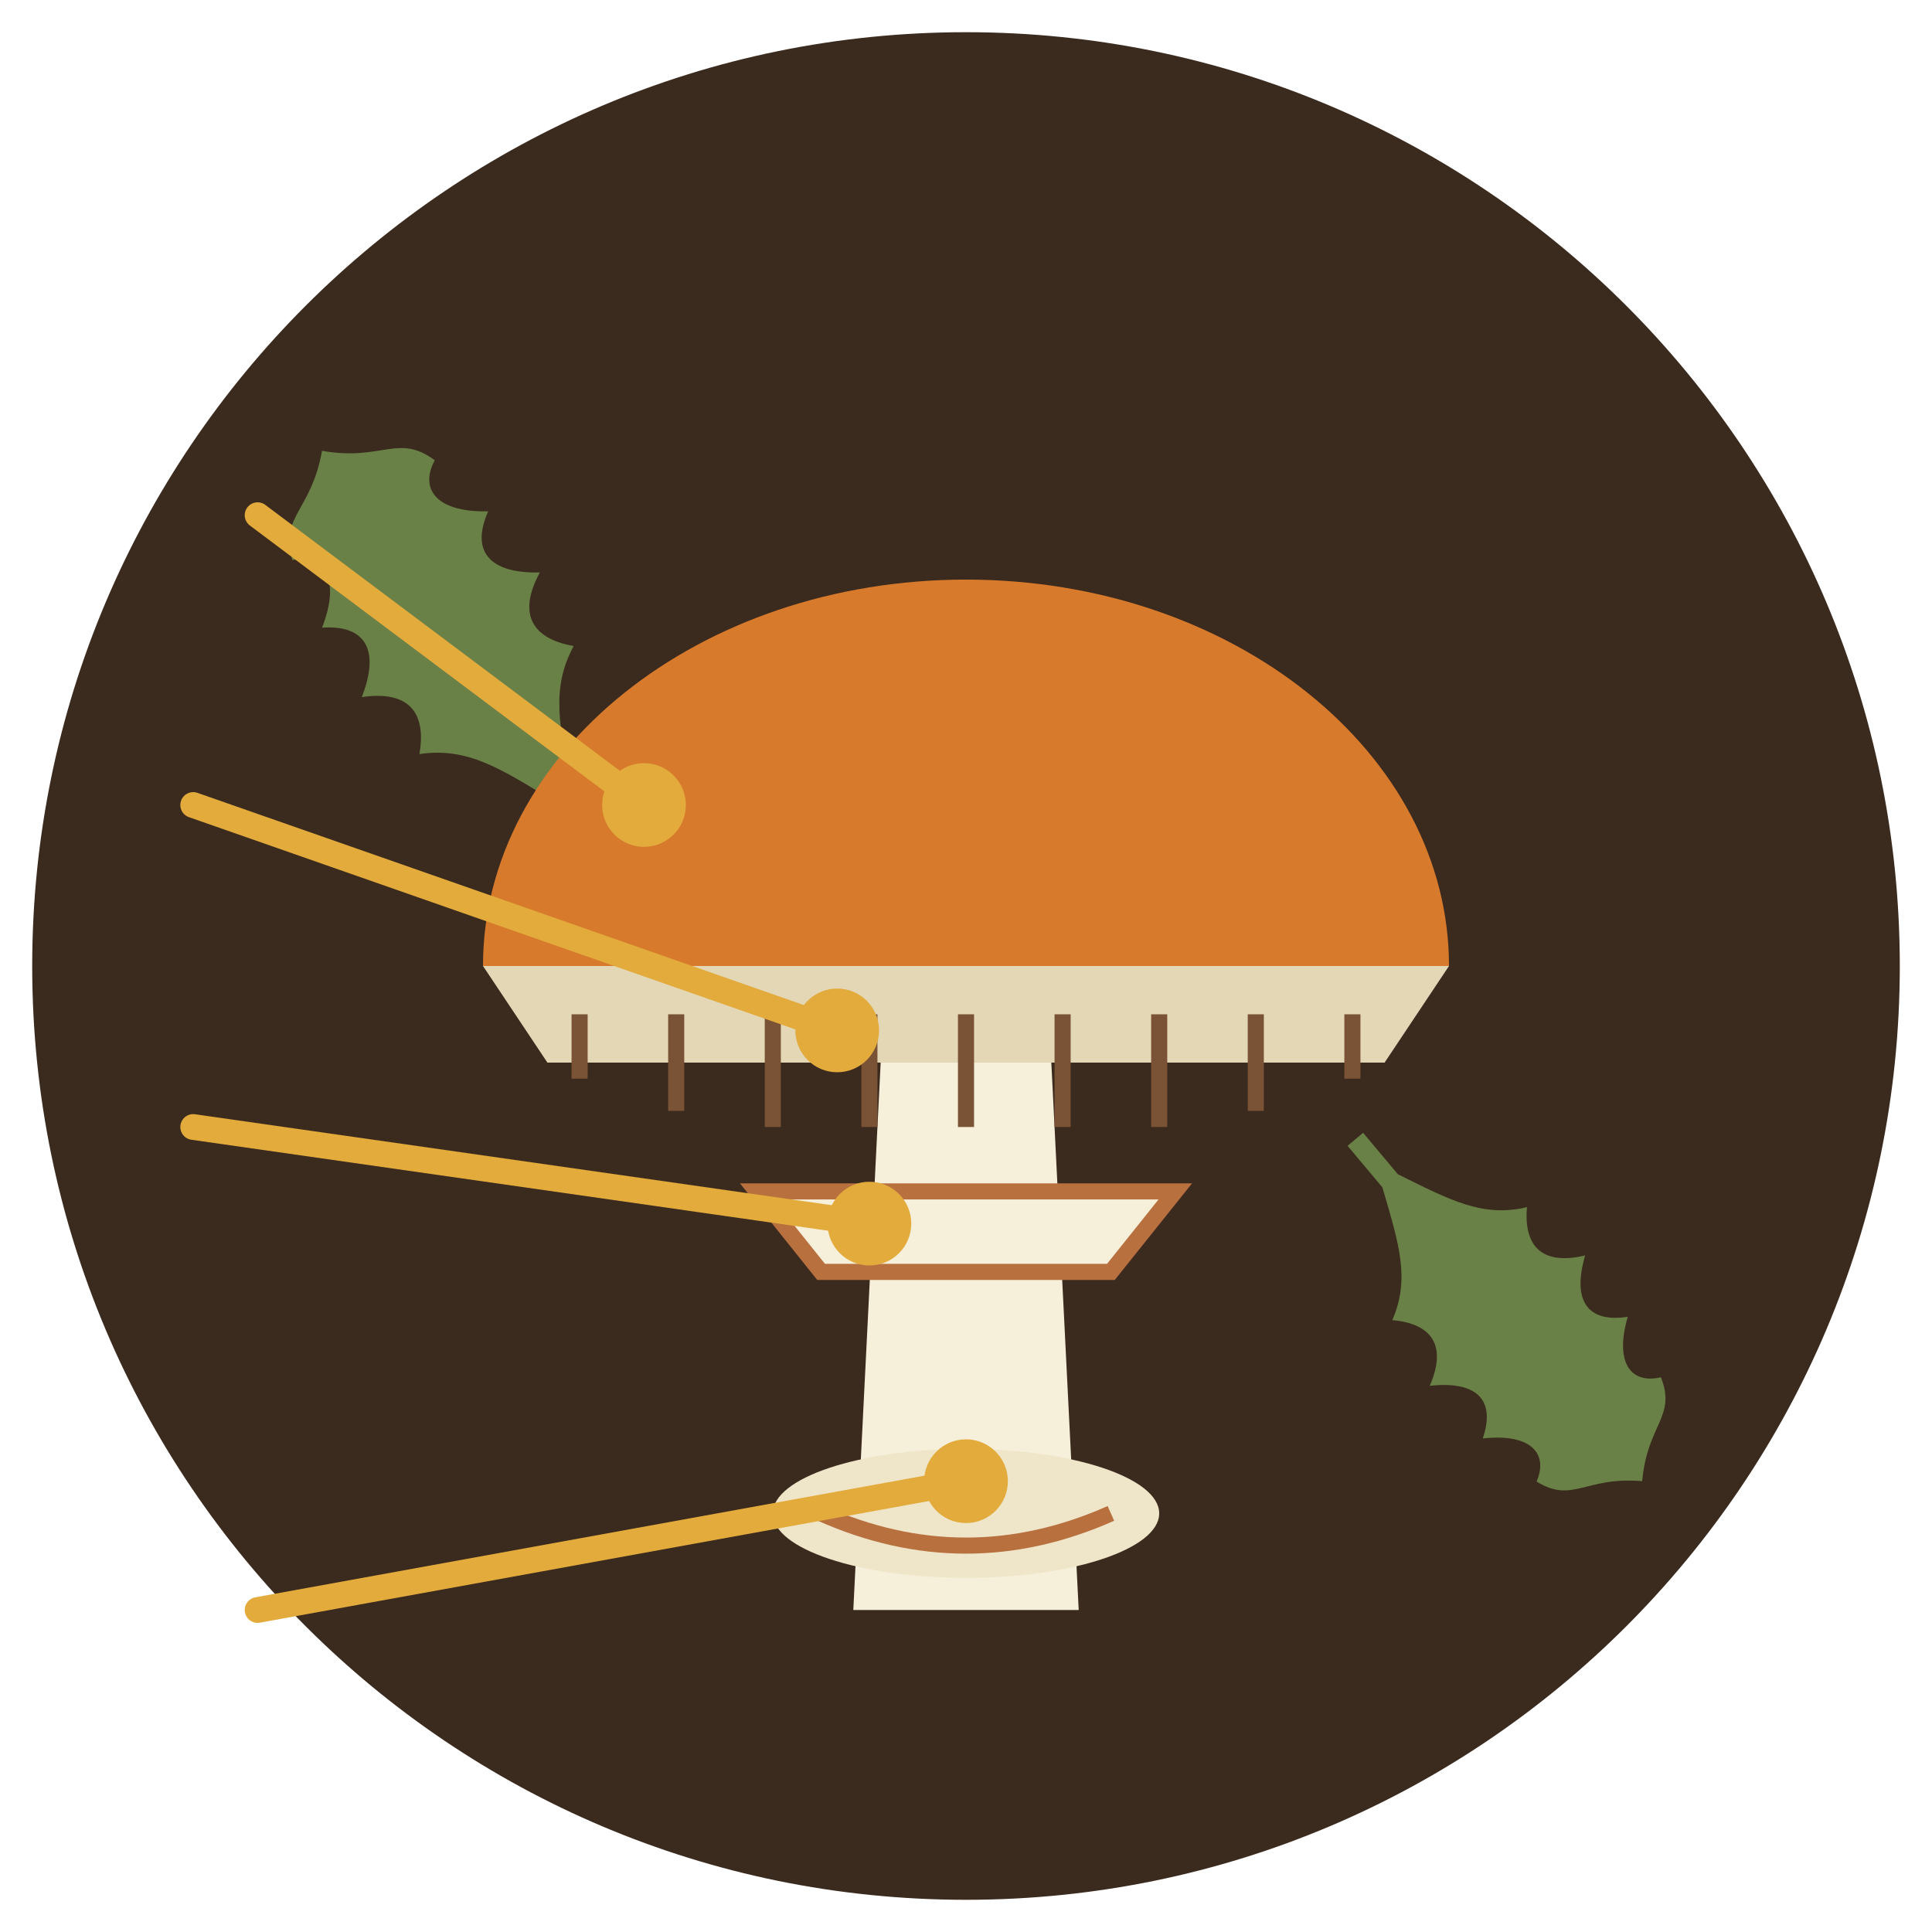
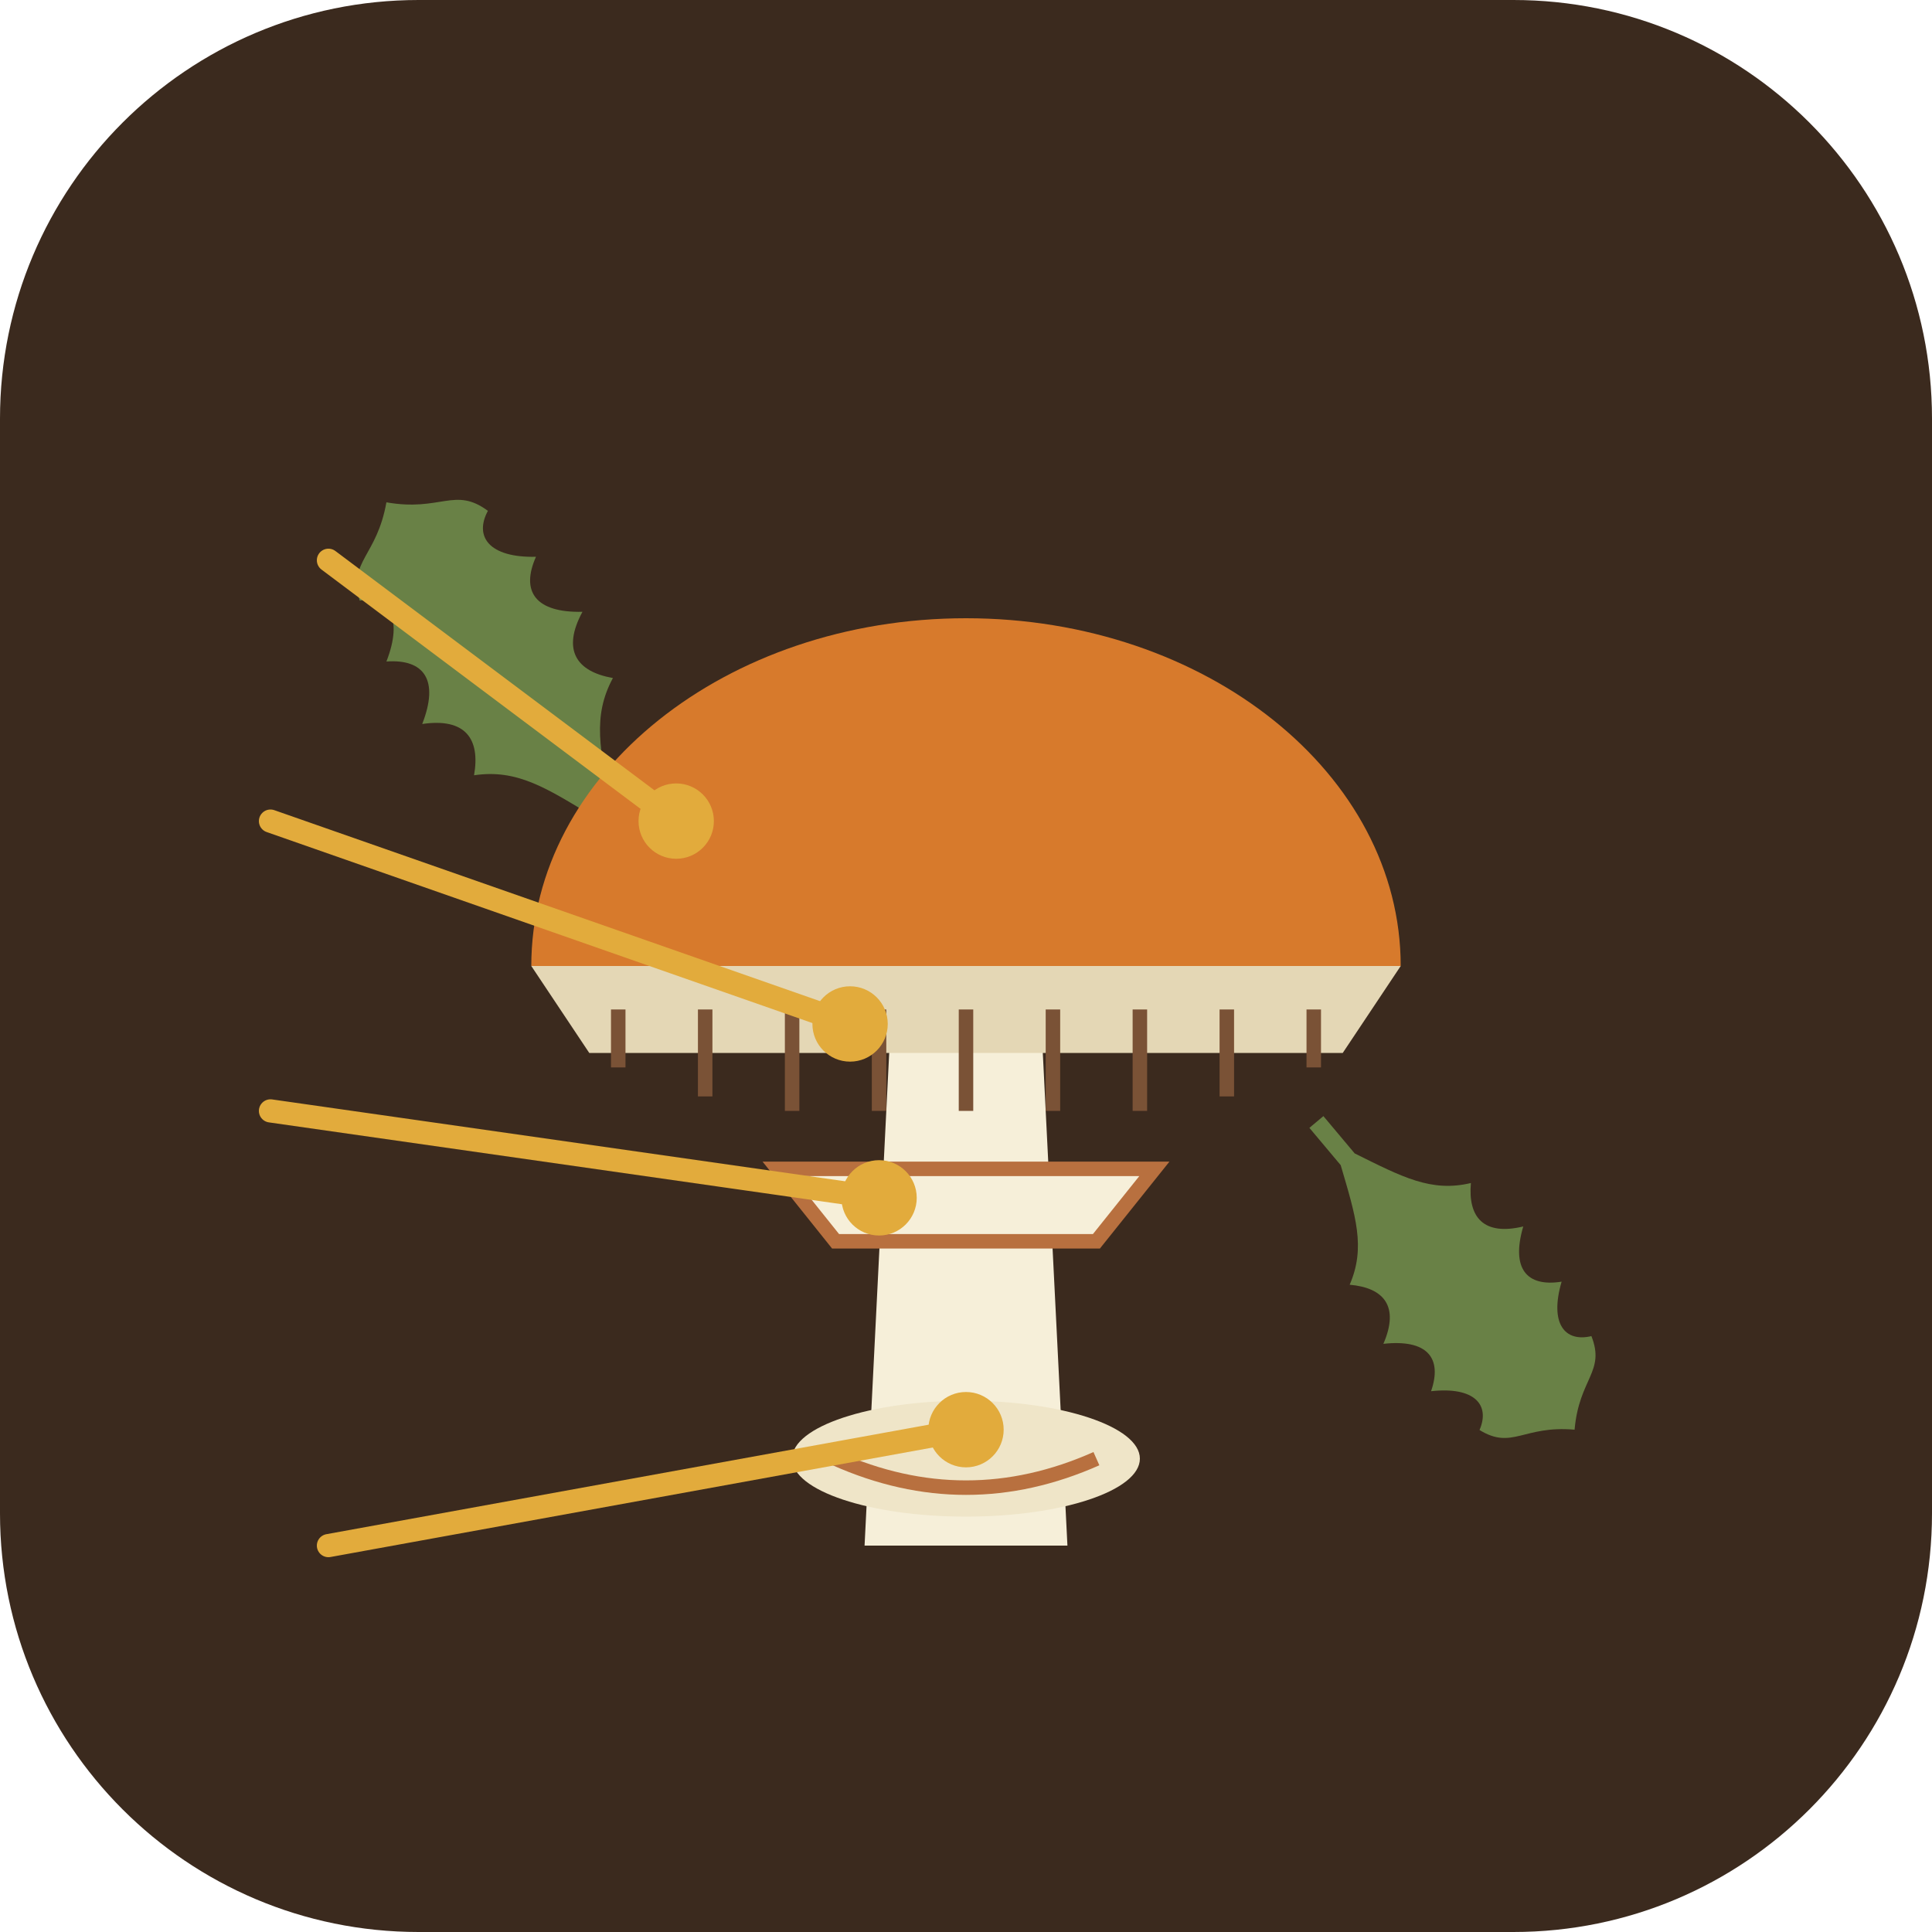
<svg xmlns="http://www.w3.org/2000/svg" viewBox="0 0 120 120" aria-hidden="true">
-   <circle cx="60" cy="60" r="58" fill="#3B2A1E" />
-   <g opacity=".9">
-     <g transform="translate(20 28) rotate(-35) scale(0.45)">
-       <path d="M0 0 C6 6 10 4 12 10 C8 12 8 16 14 20 C9 23 9 27 15 31 C9 34 9 38 13 42 C7 45 5 50 1.5 58 L1.5 66 L-1.5 66 L-1.5 58 C-5 50 -7 45 -13 42 C-9 38 -9 34 -15 31 C-9 27 -9 23 -14 20 C-8 16 -8 12 -12 10 C-10 4 -6 6 0 0Z" fill="#6E8B4A" />
+   <rect width="120" height="120" rx="26" fill="#3B2A1E" />
+   <g transform="translate(60 60) scale(.9) translate(-60 -60)">
+     <g opacity=".9">
+       <g transform="translate(20 28) rotate(-35) scale(0.45)">
+         <path d="M0 0 C6 6 10 4 12 10 C8 12 8 16 14 20 C9 23 9 27 15 31 C9 34 9 38 13 42 C7 45 5 50 1.5 58 L1.5 66 L-1.5 66 L-1.5 58 C-5 50 -7 45 -13 42 C-9 38 -9 34 -15 31 C-9 27 -9 23 -14 20 C-8 16 -8 12 -12 10 C-10 4 -6 6 0 0Z" fill="#6E8B4A" />
+       </g>
+       <g transform="translate(102 92) rotate(140) scale(0.42)">
+         <path d="M0 0 C6 6 10 4 12 10 C8 12 8 16 14 20 C9 23 9 27 15 31 C9 34 9 38 13 42 C7 45 5 50 1.5 58 L1.5 66 L-1.5 66 L-1.5 58 C-5 50 -7 45 -13 42 C-9 38 -9 34 -15 31 C-9 27 -9 23 -14 20 C-8 16 -8 12 -12 10 C-10 4 -6 6 0 0Z" fill="#6E8B4A" />
+       </g>
    </g>
-     <g transform="translate(102 92) rotate(140) scale(0.42)">
-       <path d="M0 0 C6 6 10 4 12 10 C8 12 8 16 14 20 C9 23 9 27 15 31 C9 34 9 38 13 42 C7 45 5 50 1.5 58 L1.5 66 L-1.5 66 L-1.5 58 C-5 50 -7 45 -13 42 C-9 38 -9 34 -15 31 C-9 27 -9 23 -14 20 C-8 16 -8 12 -12 10 C-10 4 -6 6 0 0Z" fill="#6E8B4A" />
+     <g transform="translate(60 100)">
+       <path d="M-7 0 L-5 -40 H5 L7 0Z" fill="#F6EFD9" />
+       <path d="M-30 -40 A30 24 0 0 1 30 -40Z" fill="#D77A2C" />
+       <path d="M-30 -40 H30 L26 -34 H-26Z" fill="#E4D7B5" />
+       <path d="M-24 -37 V-33 M-18 -37 V-31 M-12 -37 V-30 M-6 -37 V-30 M0 -37 V-30 M6 -37 V-30 M12 -37 V-30 M18 -37 V-31 M24 -37 V-33" stroke="#7A5236" stroke-width="1" />
+       <path d="M-13 -26 H13 L9 -21 H-9Z" fill="#F6EFD9" stroke="#B8703F" stroke-width="1" />
+       <ellipse cx="0" cy="-6" rx="12" ry="4" fill="#EFE5C8" />
+       <path d="M-9 -6 Q0 -2 9 -6" fill="none" stroke="#B8703F" stroke-width="1" />
    </g>
+     <path d="M40 50 L16 32" stroke="#E2AB3C" stroke-width="1.6" stroke-linecap="round" />
+     <circle cx="40" cy="50" r="2.6" fill="#E2AB3C" />
+     <path d="M52 64 L12 50" stroke="#E2AB3C" stroke-width="1.6" stroke-linecap="round" />
+     <circle cx="52" cy="64" r="2.6" fill="#E2AB3C" />
+     <path d="M54 76 L12 70" stroke="#E2AB3C" stroke-width="1.6" stroke-linecap="round" />
+     <circle cx="54" cy="76" r="2.6" fill="#E2AB3C" />
+     <path d="M60 92 L16 100" stroke="#E2AB3C" stroke-width="1.6" stroke-linecap="round" />
+     <circle cx="60" cy="92" r="2.6" fill="#E2AB3C" />
  </g>
-   <g transform="translate(60 100)">
-     <path d="M-7 0 L-5 -40 H5 L7 0Z" fill="#F6EFD9" />
-     <path d="M-30 -40 A30 24 0 0 1 30 -40Z" fill="#D77A2C" />
-     <path d="M-30 -40 H30 L26 -34 H-26Z" fill="#E4D7B5" />
-     <path d="M-24 -37 V-33 M-18 -37 V-31 M-12 -37 V-30 M-6 -37 V-30 M0 -37 V-30 M6 -37 V-30 M12 -37 V-30 M18 -37 V-31 M24 -37 V-33" stroke="#7A5236" stroke-width="1" />
-     <path d="M-13 -26 H13 L9 -21 H-9Z" fill="#F6EFD9" stroke="#B8703F" stroke-width="1" />
-     <ellipse cx="0" cy="-6" rx="12" ry="4" fill="#EFE5C8" />
-     <path d="M-9 -6 Q0 -2 9 -6" fill="none" stroke="#B8703F" stroke-width="1" />
-   </g>
-   <path d="M40 50 L16 32" stroke="#E2AB3C" stroke-width="1.6" stroke-linecap="round" />
-   <circle cx="40" cy="50" r="2.6" fill="#E2AB3C" />
-   <path d="M52 64 L12 50" stroke="#E2AB3C" stroke-width="1.6" stroke-linecap="round" />
-   <circle cx="52" cy="64" r="2.6" fill="#E2AB3C" />
-   <path d="M54 76 L12 70" stroke="#E2AB3C" stroke-width="1.6" stroke-linecap="round" />
-   <circle cx="54" cy="76" r="2.6" fill="#E2AB3C" />
-   <path d="M60 92 L16 100" stroke="#E2AB3C" stroke-width="1.6" stroke-linecap="round" />
-   <circle cx="60" cy="92" r="2.6" fill="#E2AB3C" />
</svg>
